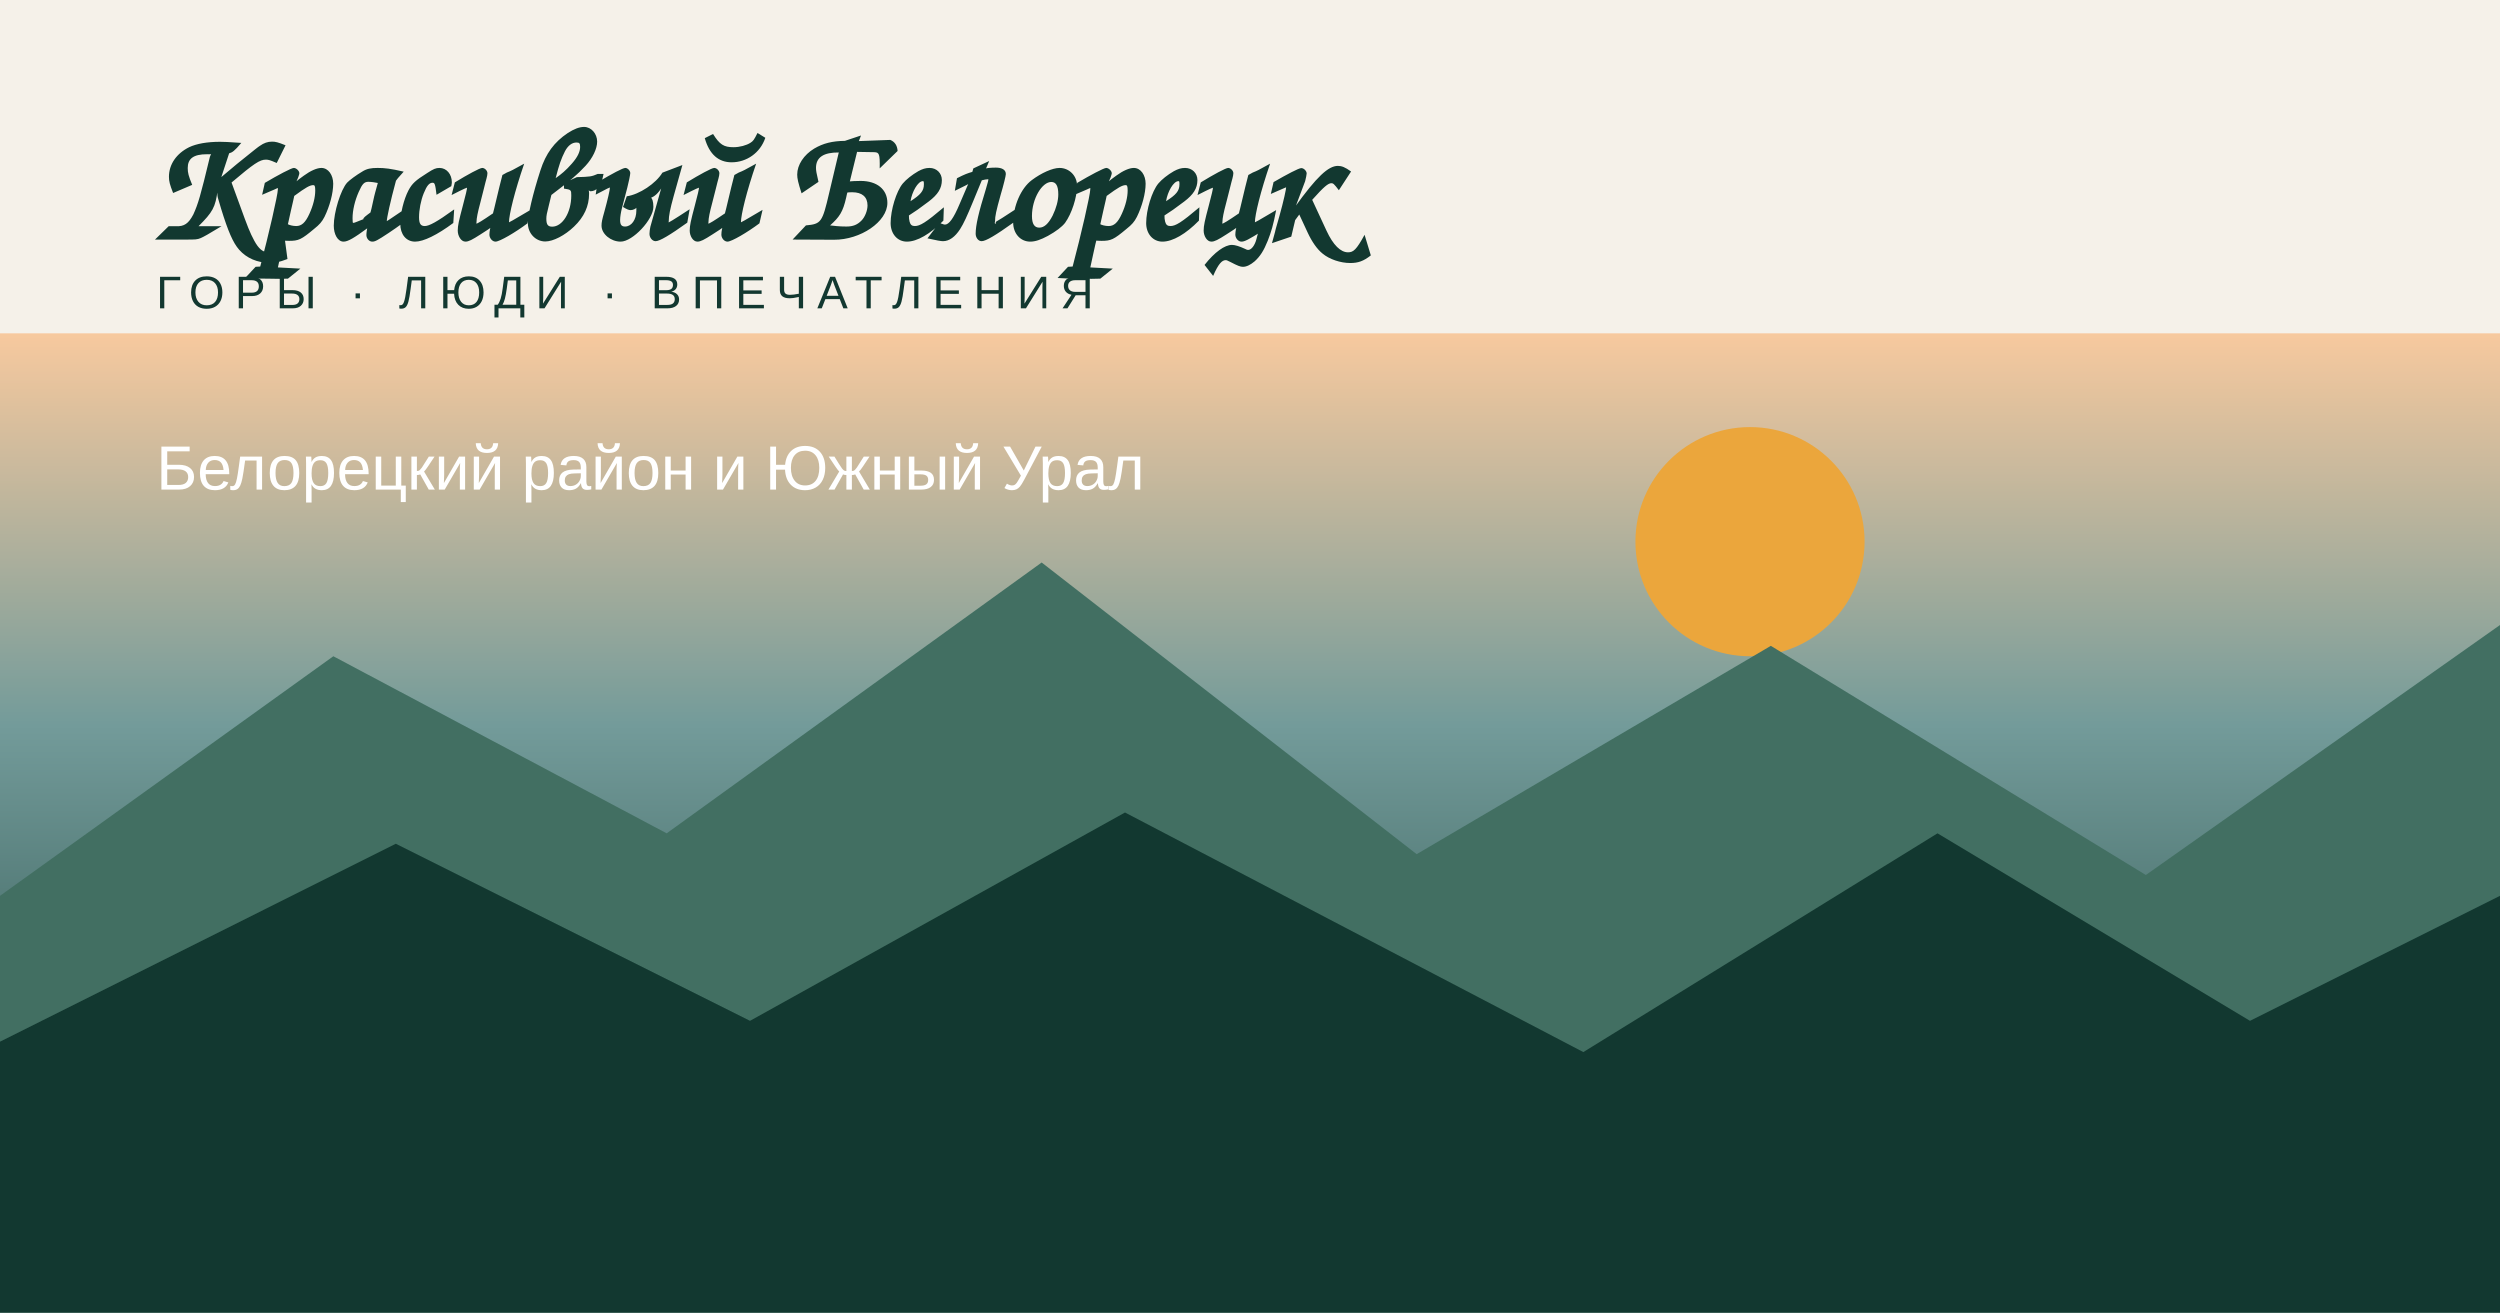
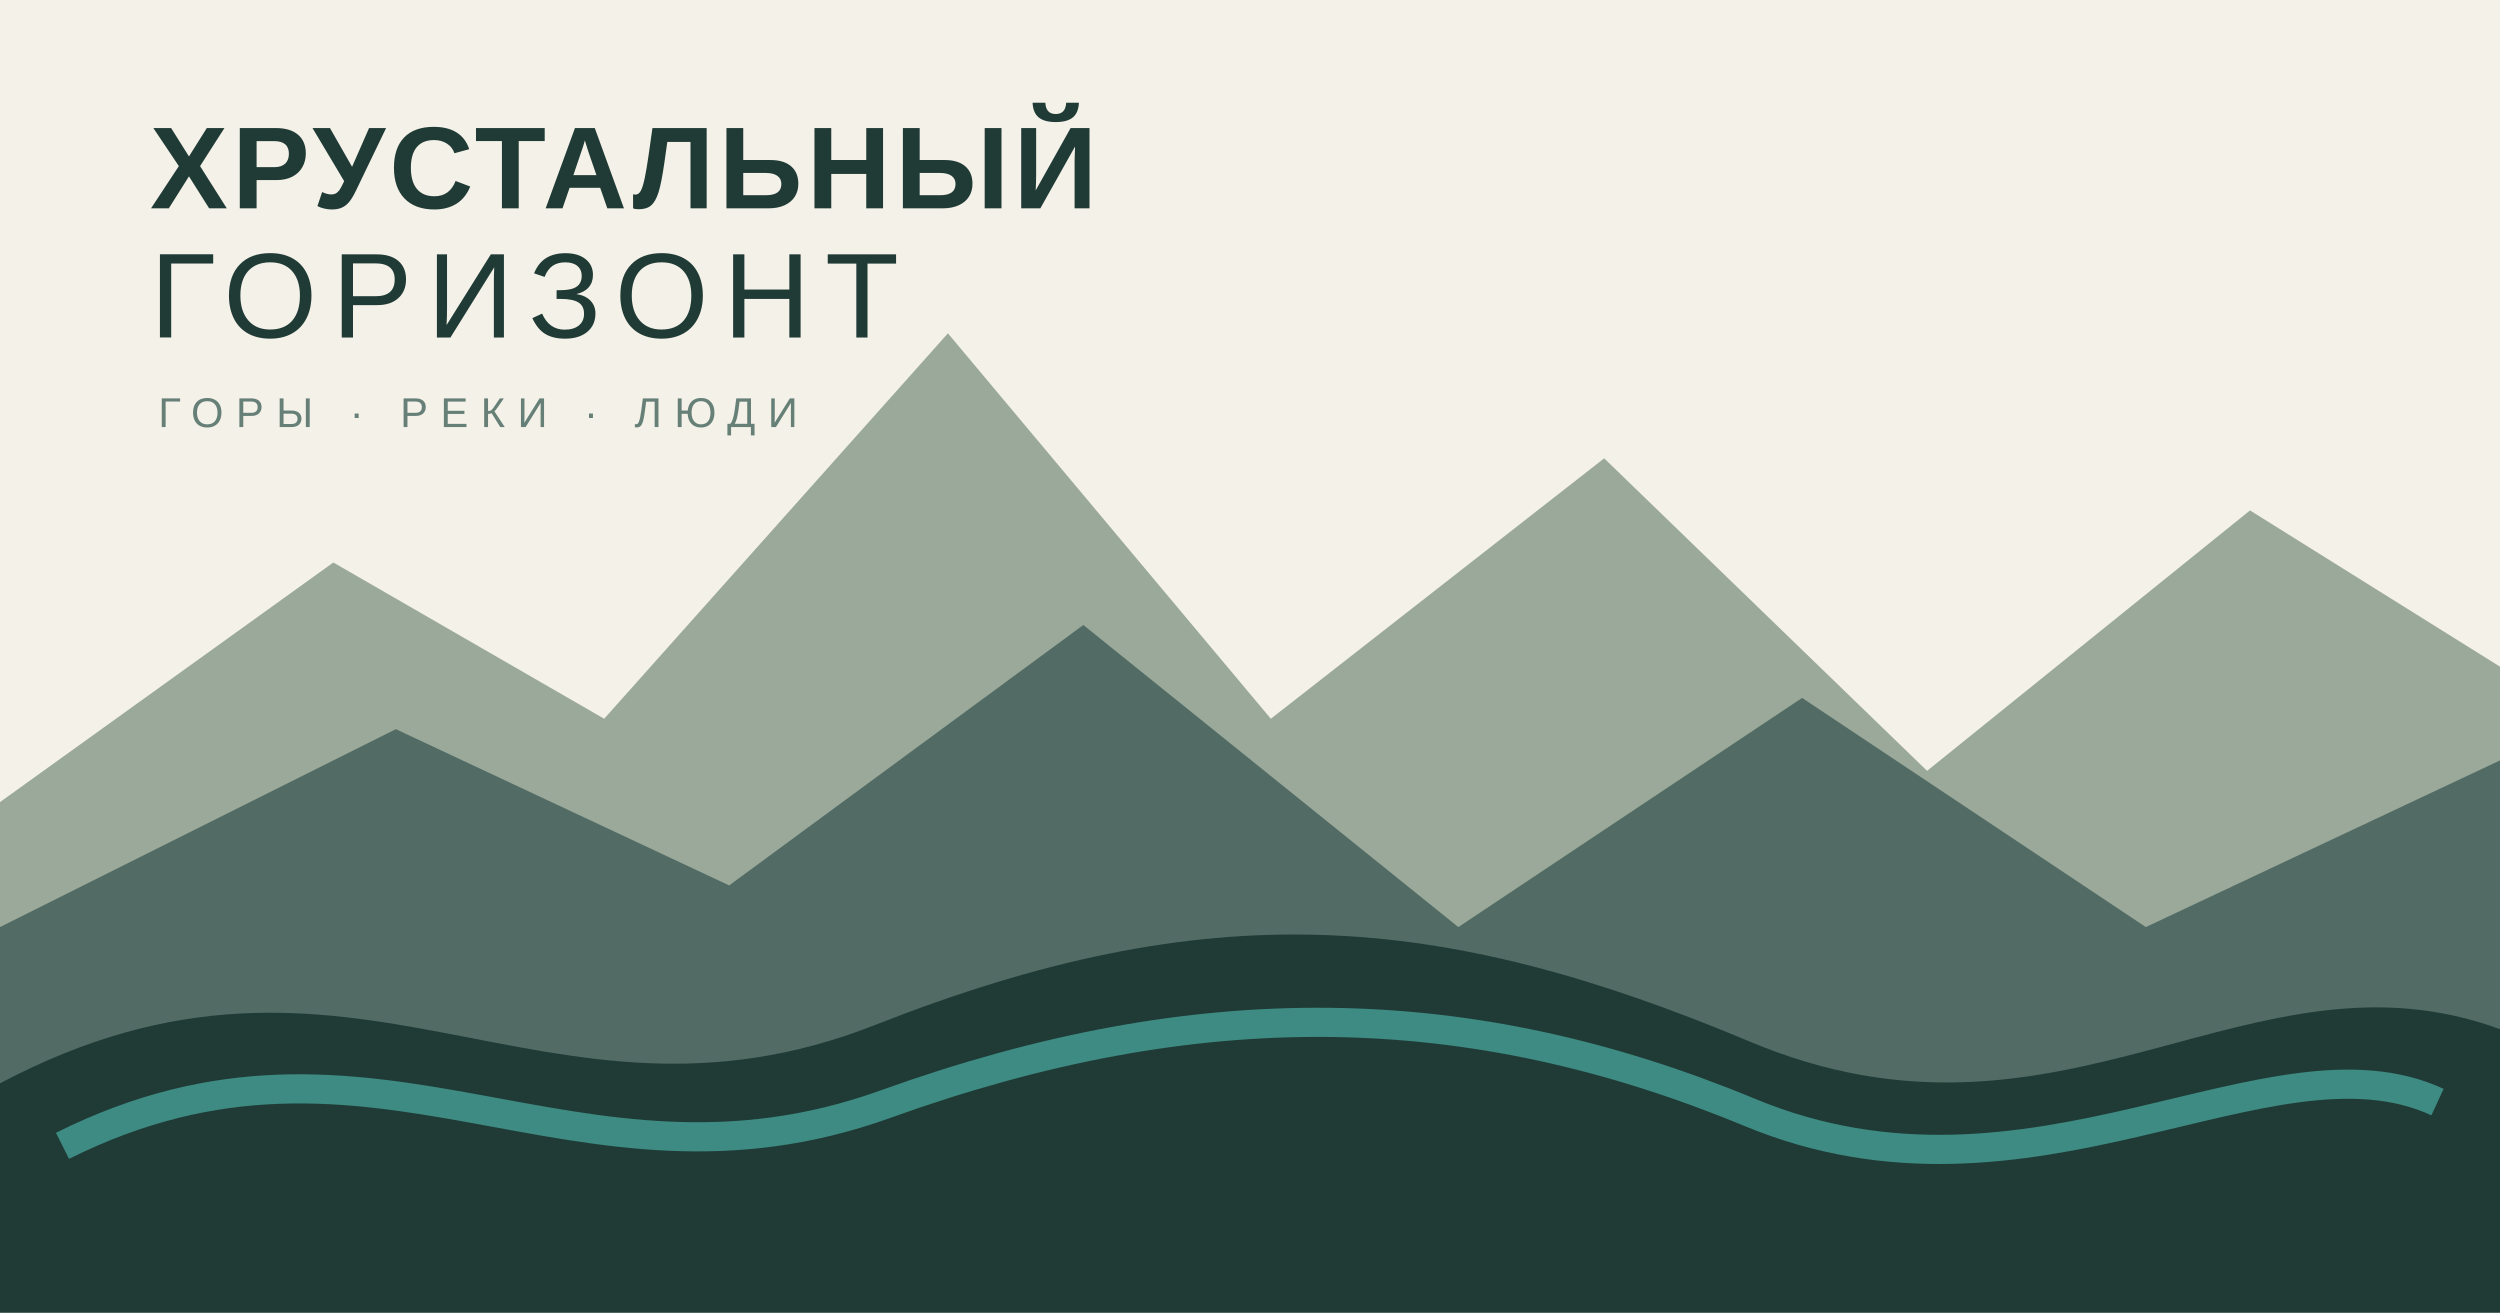
<svg xmlns="http://www.w3.org/2000/svg" width="1200" height="630" viewBox="0 0 1200 630">
-   <defs>
-     <linearGradient id="g" x2="0" y2="1">
-       <stop stop-color="#f7c99e" />
-       <stop offset=".4" stop-color="#739b9a" />
-       <stop offset="1" stop-color="#123830" />
-     </linearGradient>
-   </defs>
-   <rect width="1200" height="630" fill="#F5F1E9" />
-   <rect y="160" width="1200" height="470" fill="url(#g)" />
-   <circle cx="840" cy="260" r="55" fill="#EBA63C" />
-   <path d="M0 430 160 315 320 400 500 270 680 410 850 310 1030 420 1200 300V630H0Z" fill="#426f62" />
-   <path d="M0 500 190 405 360 490 540 390 760 505 930 400 1080 490 1200 430V630H0Z" fill="#123830" />
-   <g fill="#123830" font-family="Caveat,cursive" font-weight="700">
-     <text x="70" y="115" font-size="76">Красивый Белорецк</text>
+   <rect width="1200" height="630" fill="#f4f1e8" />
+   <path d="M0 385 160 270 290 345 455 160 610 345 770 220 925 370 1080 245 1200 320V630H0Z" fill="#9aa99a" />
+   <path d="M0 445 190 350 350 425 520 300 700 445 865 335 1030 445 1200 365V630H0Z" fill="#526b65" />
+   <path d="M0 520c170-90 260 35 420-28s270-55 420 8 240-50 360-6v136H0Z" fill="#203b36" />
+   <path d="M30 550c150-75 245 34 395-20s280-52 415 4 250-42 330-5" fill="none" stroke="#3d8b83" stroke-width="14" />
+   <g fill="#203b36" font-family="Arial,sans-serif">
+     <text x="72" y="100" font-size="56" font-weight="700" letter-spacing="2">ХРУСТАЛЬНЫЙ</text>
+     <text x="72" y="162" font-size="58" letter-spacing="7">ГОРИЗОНТ</text>
+     <text x="76" y="205" font-size="20" letter-spacing="6" fill="#668078">ГОРЫ · РЕКИ · ЛЮДИ</text>
  </g>
-   <text x="75" y="148" font-family="Arial,sans-serif" font-size="22" letter-spacing="5" fill="#123830">ГОРЫ · ЛЮДИ · ВПЕЧАТЛЕНИЯ</text>
-   <text x="75" y="235" font-family="Arial,sans-serif" font-size="30" fill="#fff">Белорецкий район и Южный Урал</text>
</svg>
